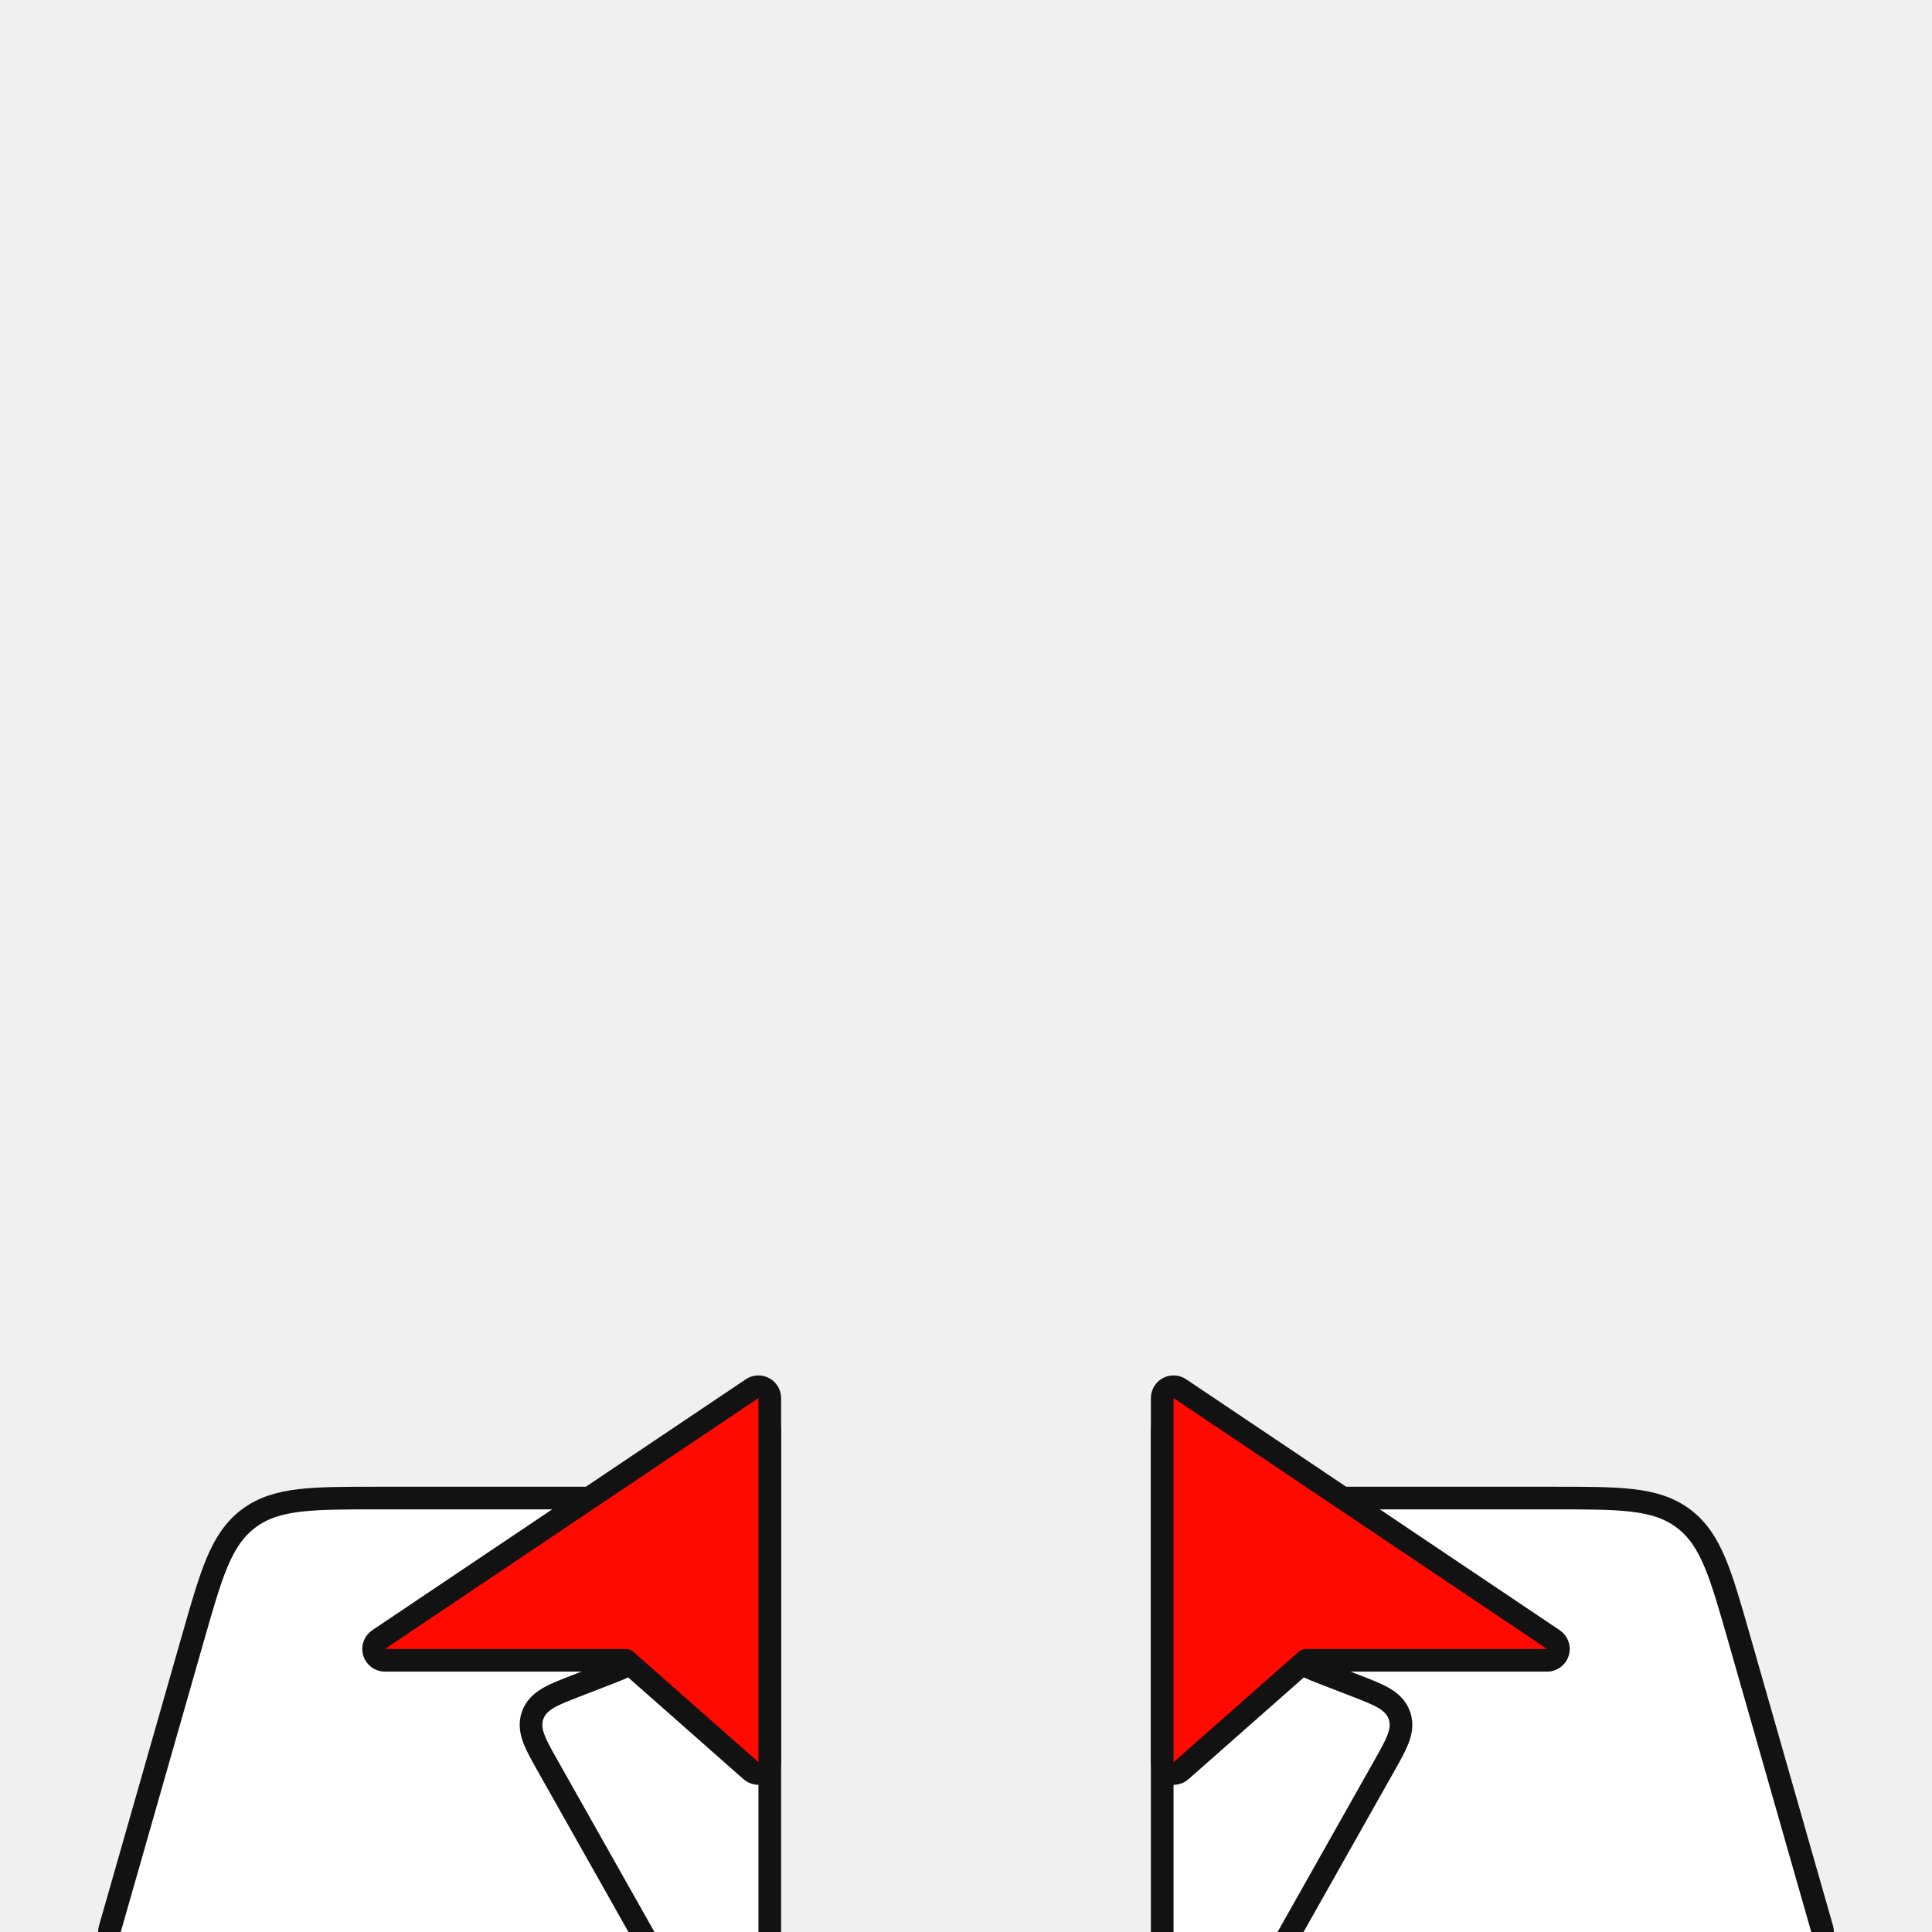
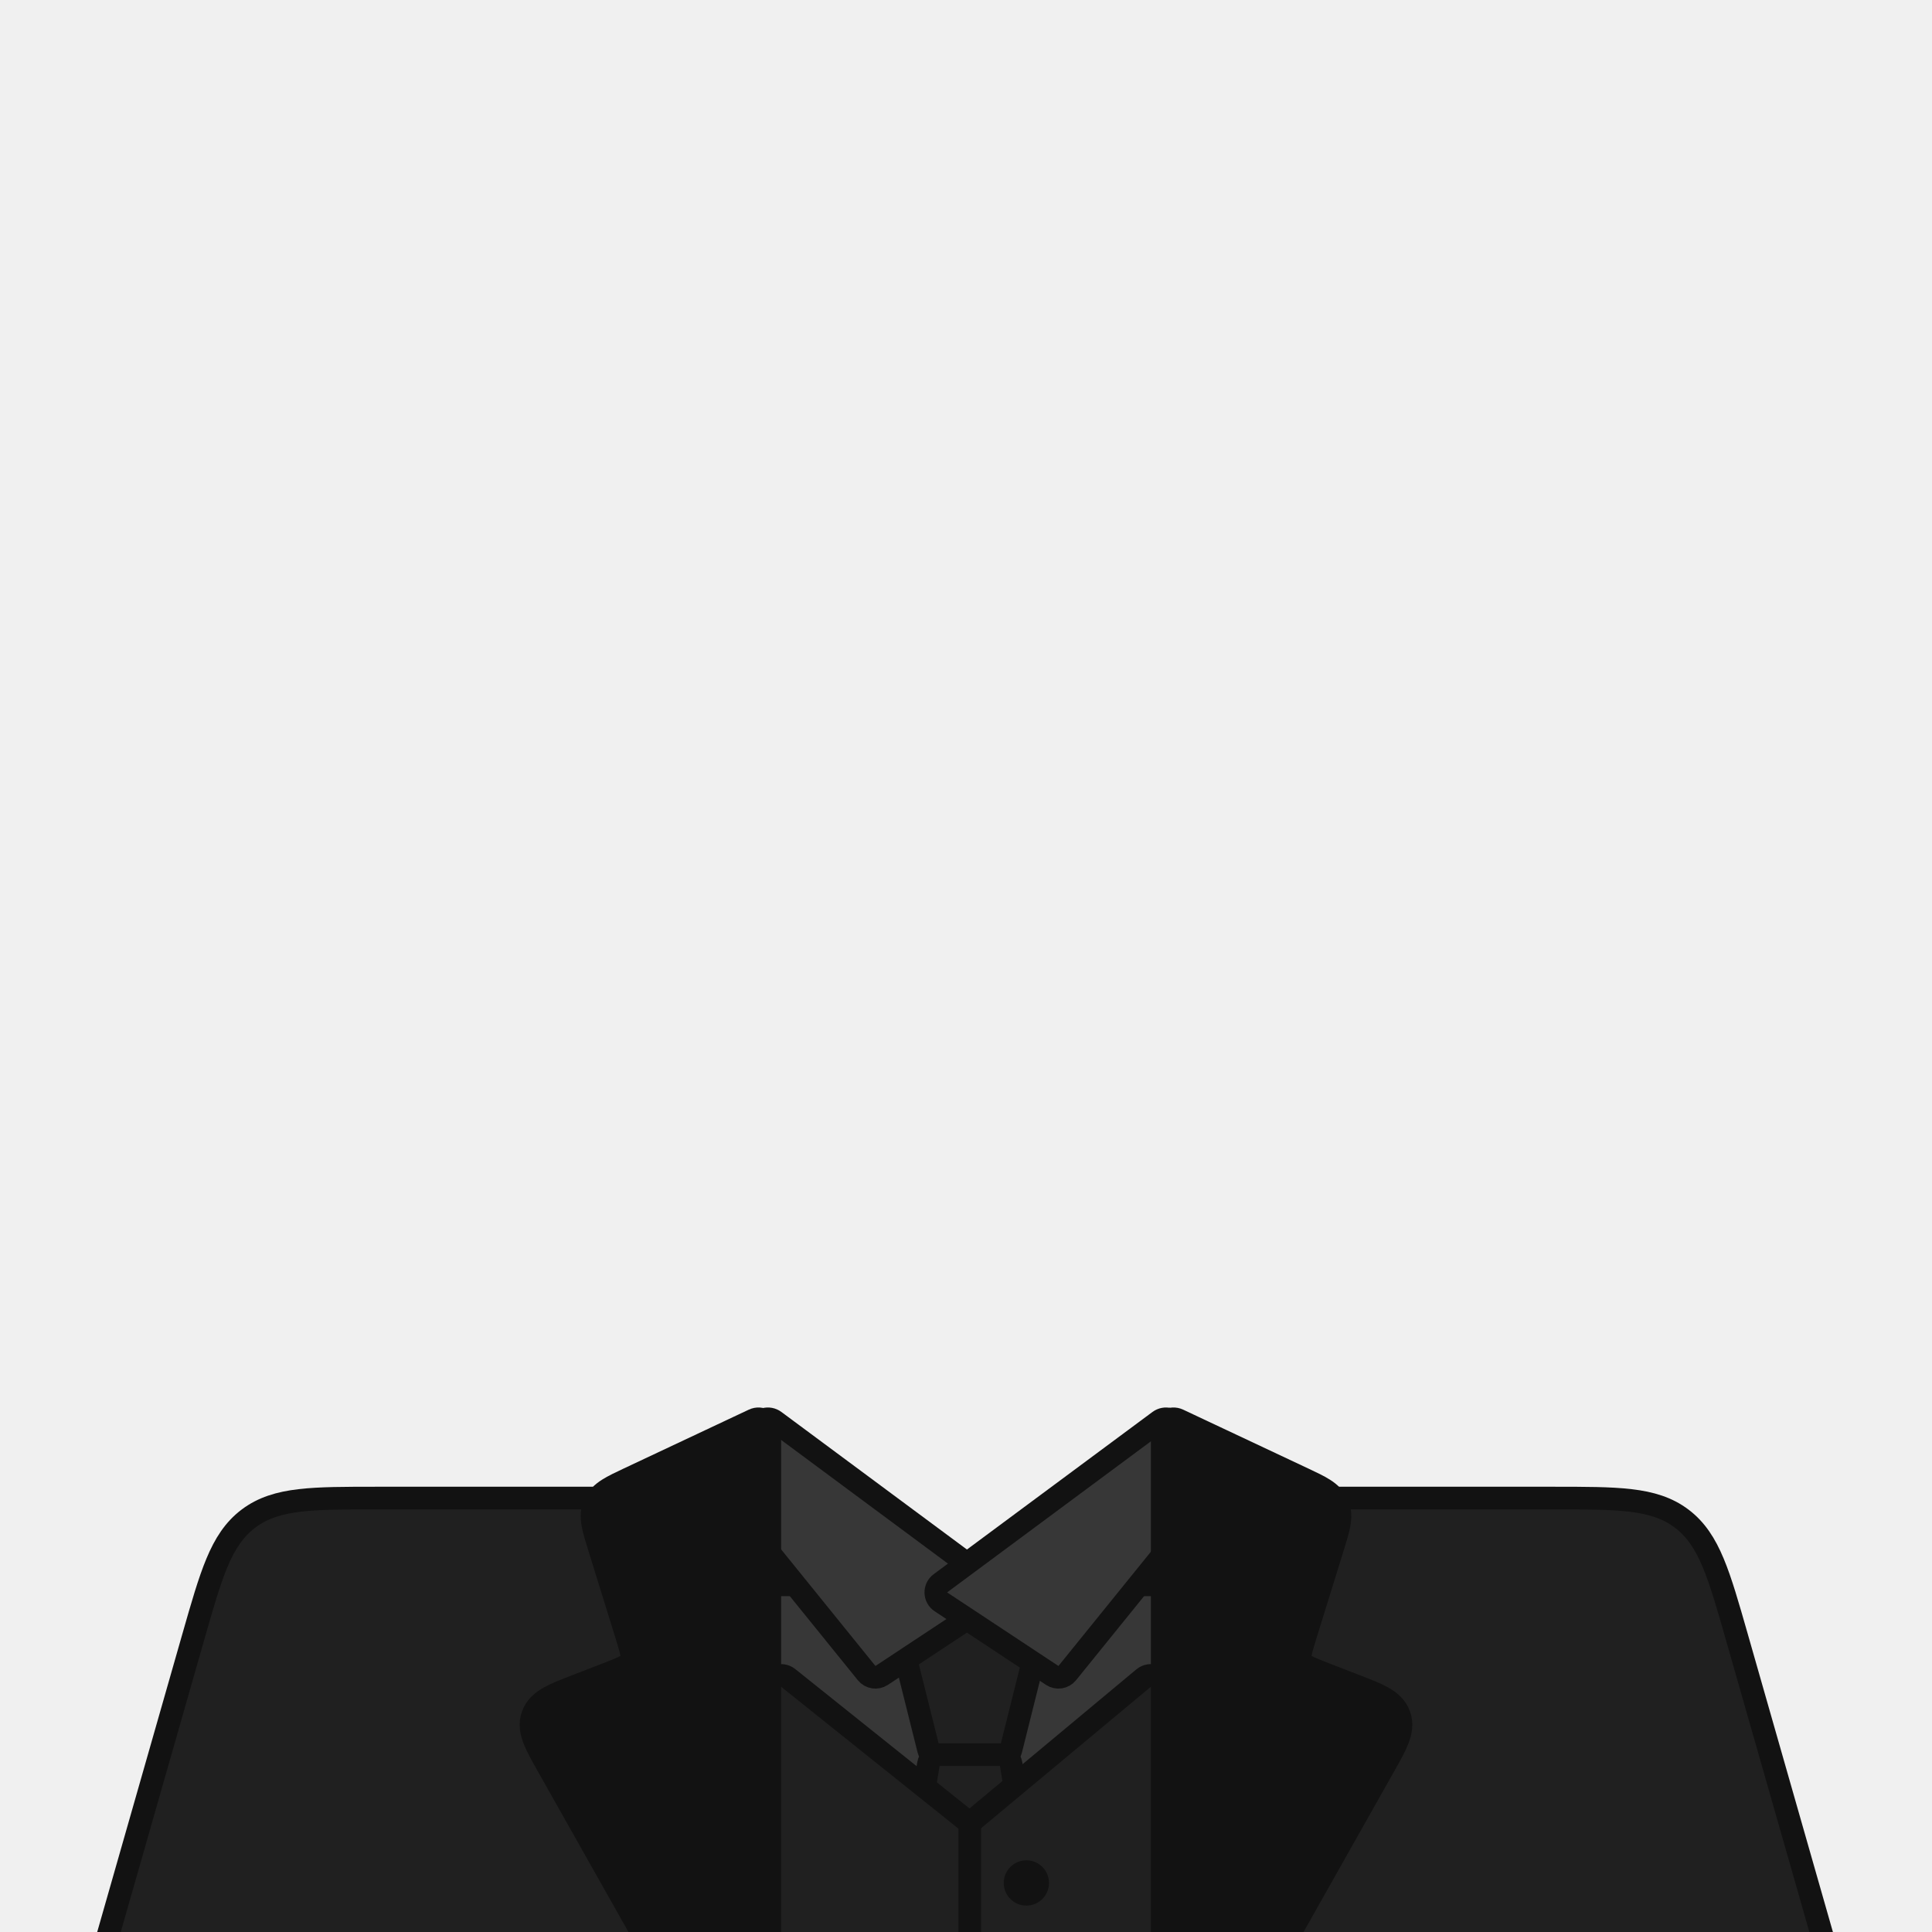
<svg xmlns="http://www.w3.org/2000/svg" width="512" height="512" viewBox="0 0 512 512" fill="none">
-   <g clip-path="url(#clip0_1672_5237)">
-     <path d="M179 400C179 398.343 177.657 397 176 397H100.206L100.012 397C91.463 397 84.783 397 79.45 397.625C73.998 398.265 69.633 399.586 65.844 402.445C62.055 405.303 59.585 409.136 57.472 414.203C55.406 419.16 53.571 425.583 51.222 433.803L51.169 433.989L29.115 511.176C28.857 512.081 29.038 513.055 29.605 513.807C30.172 514.558 31.059 515 32 515H176C177.657 515 179 513.657 179 512V400Z" fill="white" stroke="#121212" stroke-width="6" stroke-linejoin="round" />
-     <path d="M333 400C333 398.343 334.343 397 336 397H411.794L411.988 397C420.537 397 427.217 397 432.55 397.625C438.002 398.265 442.367 399.586 446.156 402.445C449.945 405.303 452.415 409.136 454.528 414.203C456.594 419.16 458.429 425.583 460.778 433.803L460.831 433.989L482.885 511.176C483.143 512.081 482.962 513.055 482.395 513.807C481.828 514.558 480.941 515 480 515H336C334.343 515 333 513.657 333 512V400Z" fill="white" stroke="#121212" stroke-width="6" stroke-linejoin="round" />
-     <path d="M204 379C204 377.973 203.475 377.017 202.607 376.467C201.74 375.917 200.652 375.848 199.723 376.286L166.668 391.841L166.505 391.917C164.393 392.911 162.559 393.774 161.159 394.663C159.652 395.62 158.325 396.799 157.541 398.578C156.758 400.356 156.783 402.131 157.094 403.889C157.383 405.522 157.984 407.458 158.675 409.687L158.729 409.859L165.813 432.687C166.625 435.302 167.141 436.986 167.365 438.282C167.574 439.494 167.446 439.951 167.31 440.233C167.174 440.514 166.895 440.899 165.816 441.488C164.66 442.118 163.02 442.759 160.467 443.748L152.851 446.696L152.651 446.773C149.814 447.871 147.392 448.808 145.587 449.817C143.665 450.891 141.97 452.296 141.16 454.557C140.35 456.819 140.768 458.98 141.571 461.03C142.325 462.956 143.601 465.217 145.096 467.867L145.201 468.054L182.387 533.974C182.919 534.917 183.917 535.5 185 535.5H201C202.657 535.5 204 534.157 204 532.5V379Z" fill="white" stroke="#121212" stroke-width="6" stroke-linejoin="round" />
-     <path d="M308 379C308 377.973 308.525 377.017 309.393 376.467C310.26 375.917 311.348 375.848 312.277 376.286L345.332 391.841L345.495 391.917C347.607 392.911 349.441 393.774 350.841 394.663C352.348 395.62 353.675 396.799 354.459 398.578C355.242 400.356 355.217 402.131 354.906 403.889C354.617 405.522 354.016 407.458 353.325 409.687L353.271 409.859L346.187 432.687C345.375 435.302 344.859 436.986 344.635 438.282C344.426 439.494 344.554 439.951 344.69 440.233C344.826 440.514 345.105 440.899 346.184 441.488C347.34 442.118 348.98 442.759 351.533 443.748L359.149 446.696L359.349 446.773C362.186 447.871 364.608 448.808 366.413 449.817C368.335 450.891 370.03 452.296 370.84 454.557C371.65 456.819 371.232 458.98 370.429 461.03C369.675 462.956 368.399 465.217 366.904 467.867L366.799 468.054L329.613 533.974C329.081 534.917 328.083 535.5 327 535.5H311C309.343 535.5 308 534.157 308 532.5V379Z" fill="white" stroke="#121212" stroke-width="6" stroke-linejoin="round" />
-     <path d="M100.327 434.51C99.231 435.246 98.746 436.612 99.13 437.874C99.515 439.137 100.68 440 102 440H165.866L199.015 469.25C199.899 470.03 201.159 470.22 202.234 469.734C203.309 469.249 204 468.179 204 467V437V370.5C204 369.392 203.389 368.374 202.411 367.853C201.433 367.331 200.247 367.392 199.327 368.01L100.327 434.51Z" fill="#FF0900" stroke="#121212" stroke-width="6" stroke-linejoin="round" />
-     <path d="M411.673 434.51C412.769 435.246 413.254 436.612 412.87 437.874C412.485 439.137 411.32 440 410 440H346.134L312.985 469.25C312.101 470.03 310.841 470.22 309.766 469.734C308.691 469.249 308 468.179 308 467V437V370.5C308 369.392 308.611 368.374 309.589 367.853C310.567 367.331 311.753 367.392 312.673 368.01L411.673 434.51Z" fill="#FF0900" stroke="#121212" stroke-width="6" stroke-linejoin="round" />
+   <g clip-path="url(#clip0_1672_5245)">
+     <rect x="175" y="420" width="163" height="95" fill="#373737" stroke="#121212" stroke-width="6" stroke-linejoin="round" />
+     <path d="M241 428C240.076 428 239.204 428.426 238.635 429.154C238.067 429.882 237.866 430.831 238.09 431.728L246.09 463.728C246.423 465.063 247.623 466 249 466H265C266.377 466 267.577 465.063 267.91 463.728L275.91 431.728C276.134 430.831 275.933 429.882 275.365 429.154C274.796 428.426 273.924 428 273 428H241Z" fill="#202020" stroke="#121212" stroke-width="6" stroke-linejoin="round" />
+     <path d="M241 520C240.12 520 239.284 519.614 238.714 518.943C238.144 518.272 237.897 517.385 238.039 516.517L246.039 467.517C246.276 466.066 247.53 465 249 465H265C266.47 465 267.724 466.066 267.961 467.517L275.961 516.517C276.103 517.385 275.856 518.272 275.286 518.943C274.716 519.614 273.88 520 273 520H241Z" fill="#202020" stroke="#121212" stroke-width="6" stroke-linejoin="round" />
+     <path d="M263.154 424.503C263.971 423.963 264.473 423.059 264.499 422.081C264.525 421.103 264.073 420.173 263.287 419.59L205.287 376.59C204.545 376.04 203.592 375.863 202.703 376.108C201.813 376.353 201.086 376.994 200.731 377.846L193.231 395.846C192.807 396.863 192.975 398.03 193.668 398.887L229.668 443.387C230.64 444.588 232.365 444.855 233.654 444.003L263.154 424.503Z" fill="#373737" stroke="#121212" stroke-width="6" stroke-linejoin="round" />
+     <path d="M249.346 424.503C248.529 423.963 248.027 423.059 248.001 422.081C247.975 421.103 248.427 420.173 249.213 419.59L307.213 376.59C307.955 376.04 308.908 375.863 309.797 376.108C310.687 376.353 311.414 376.994 311.769 377.846L319.269 395.846C319.693 396.863 319.525 398.03 318.832 398.887L282.832 443.387C281.86 444.588 280.135 444.855 278.846 444.003L249.346 424.503Z" fill="#373737" stroke="#121212" stroke-width="6" stroke-linejoin="round" />
+     <path d="M29.115 511.176L28.023 515H32H194.5H197.5V512V457.432V455.748L196.062 454.871C179.517 444.782 171.264 431.039 167.128 419.791C165.057 414.16 164.024 409.162 163.508 405.587C163.251 403.802 163.124 402.376 163.061 401.41C163.03 400.928 163.014 400.56 163.007 400.321C163.003 400.201 163.002 400.114 163.001 400.06L163 400.004L163 400V399.998V399.996V399.995V397H160H100.206L100.012 397C91.463 397 84.784 397 79.45 397.625C73.998 398.265 69.633 399.586 65.844 402.445C62.055 405.303 59.585 409.136 57.472 414.203C55.406 419.16 53.571 425.583 51.222 433.803L51.169 433.989L29.115 511.176Z" fill="#202020" stroke="#121212" stroke-width="6" />
+     <path d="M482.385 511.176L483.477 515H479.5H317H314V512V457.432V455.748L315.438 454.871C331.983 444.782 340.236 431.039 344.372 419.791C346.443 414.16 347.476 409.162 347.992 405.587C348.249 403.802 348.376 402.376 348.439 401.41C348.47 400.928 348.486 400.56 348.493 400.321C348.497 400.201 348.498 400.114 348.499 400.06L348.5 400.004L348.5 400V399.998V399.996V399.995V397H351.5H411.294L411.488 397C420.036 397 426.717 397 432.05 397.625C437.502 398.265 441.867 399.586 445.656 402.445C449.445 405.303 451.915 409.136 454.028 414.203C456.094 419.16 457.929 425.583 460.278 433.803L460.331 433.989L482.385 511.176Z" fill="#202020" stroke="#121212" stroke-width="6" />
+     <path d="M204 379C204 377.973 203.475 377.017 202.607 376.467C201.74 375.917 200.652 375.848 199.723 376.286L166.668 391.841L166.505 391.917C164.393 392.911 162.559 393.774 161.159 394.663C159.652 395.62 158.325 396.799 157.541 398.578C156.758 400.356 156.783 402.131 157.094 403.889C157.383 405.522 157.984 407.458 158.675 409.687L158.729 409.859L165.813 432.687C166.625 435.302 167.141 436.986 167.365 438.282C167.574 439.494 167.446 439.951 167.31 440.233C167.174 440.514 166.895 440.899 165.816 441.488C164.66 442.118 163.02 442.759 160.467 443.748L152.851 446.696L152.651 446.773C149.814 447.871 147.392 448.808 145.587 449.817C143.665 450.891 141.97 452.296 141.16 454.557C140.35 456.819 140.768 458.98 141.571 461.03C142.325 462.956 143.601 465.217 145.096 467.867L145.201 468.054L182.387 533.974C182.919 534.917 183.917 535.5 185 535.5H201C202.657 535.5 204 534.157 204 532.5V379Z" fill="#121212" stroke="#121212" stroke-width="6" stroke-linejoin="round" />
+     <path d="M308 379C308 377.973 308.525 377.017 309.393 376.467C310.26 375.917 311.348 375.848 312.277 376.286L345.332 391.841L345.495 391.917C347.607 392.911 349.441 393.774 350.841 394.663C352.348 395.62 353.675 396.799 354.459 398.578C355.242 400.356 355.217 402.131 354.906 403.889C354.617 405.522 354.016 407.458 353.325 409.687L353.271 409.859L346.187 432.687C345.375 435.302 344.859 436.986 344.635 438.282C344.426 439.494 344.554 439.951 344.69 440.233C344.826 440.514 345.105 440.899 346.184 441.488C347.34 442.118 348.98 442.759 351.533 443.748L359.149 446.696L359.349 446.773C362.186 447.871 364.608 448.808 366.413 449.817C368.335 450.891 370.03 452.296 370.84 454.557C371.65 456.819 371.232 458.98 370.429 461.03C369.675 462.956 368.399 465.217 366.904 467.867L366.799 468.054L329.613 533.974C329.081 534.917 328.083 535.5 327 535.5H311C309.343 535.5 308 534.157 308 532.5V379Z" fill="#121212" stroke="#121212" stroke-width="6" stroke-linejoin="round" />
+     <path d="M207 515C205.343 515 204 513.657 204 512V447C204 445.847 204.661 444.796 205.7 444.296C206.74 443.797 207.974 443.937 208.874 444.657L256.961 483.127L303.079 444.695C303.974 443.95 305.218 443.789 306.272 444.283C307.327 444.777 308 445.836 308 447V512C308 513.657 306.657 515 305 515H207Z" fill="#202020" stroke="#121212" stroke-width="6" stroke-linejoin="round" />
+     <circle cx="272" cy="499" r="6" fill="#121212" />
+     <path d="M257 484L257 512" stroke="#121212" stroke-width="6" />
  </g>
  <defs>
-     <clipPath id="clip0_1672_5237">
+     <clipPath id="clip0_1672_5245">
      <rect width="512" height="512" fill="white" />
    </clipPath>
  </defs>
</svg>
